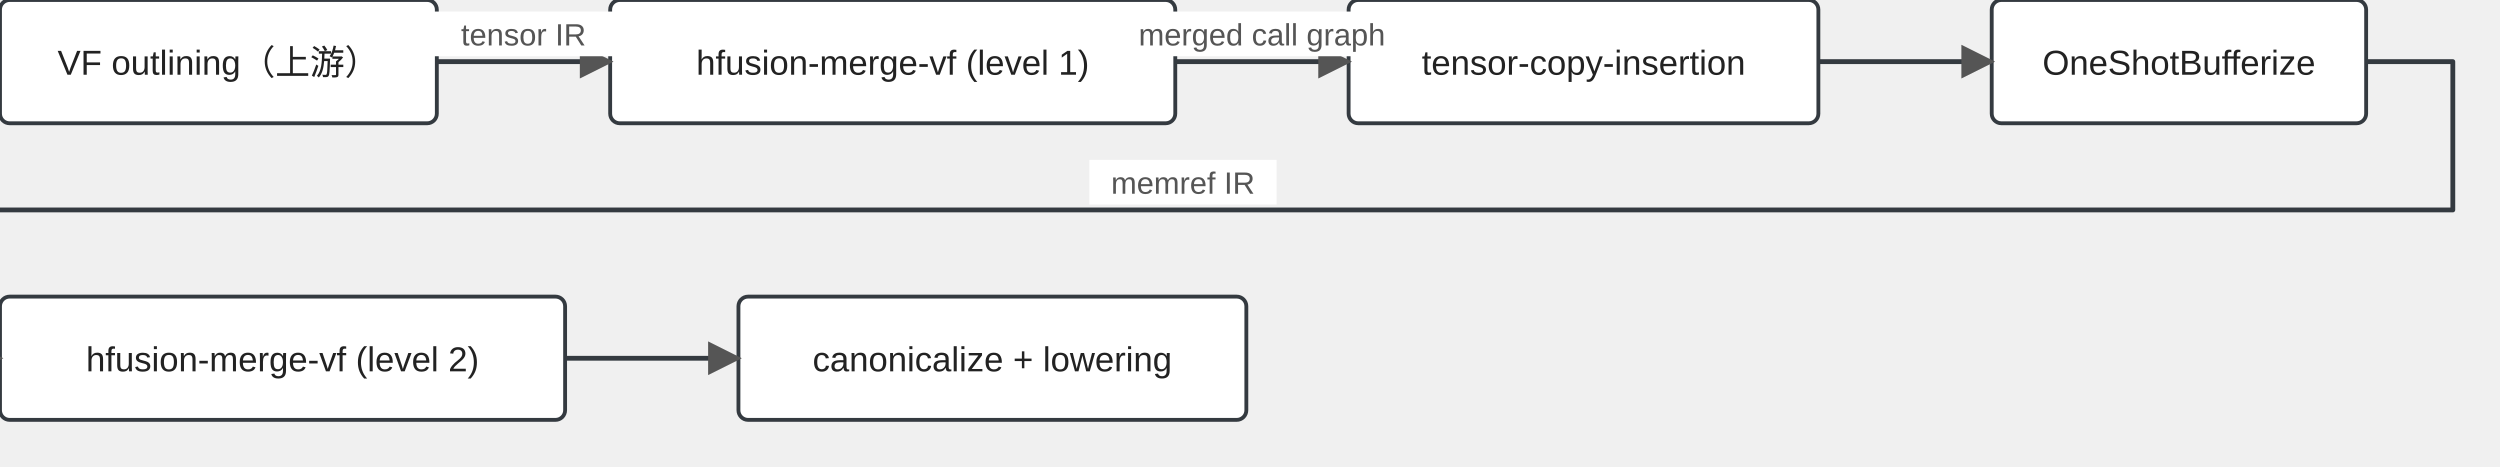
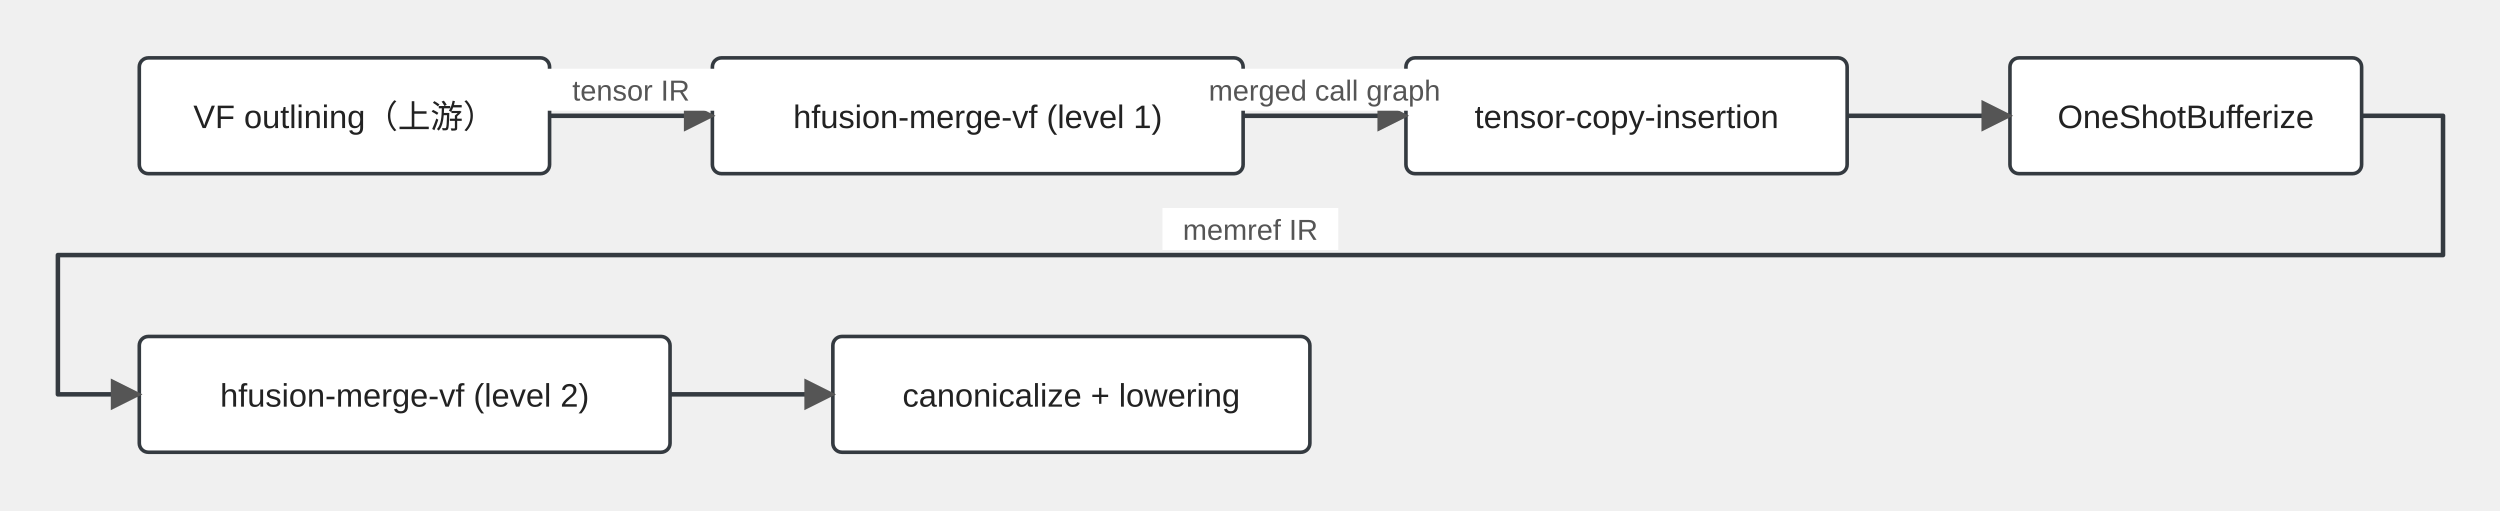
- <svg xmlns="http://www.w3.org/2000/svg" viewBox="0 0 1298 242" width="100%" height="100%">
+ <svg xmlns="http://www.w3.org/2000/svg" viewBox="-77 -32 1382 282" width="100%" height="100%">
  <defs>
    <marker id="arrow" viewBox="0 0 10 10" refX="9" refY="5" markerWidth="7" markerHeight="7" orient="auto-start-reverse">
      <path d="M 0 0 L 10 5 L 0 10 z" fill="#555" />
    </marker>
  </defs>
  <rect x="0" y="0" width="226.8" height="64" rx="5" fill="#ffffff" stroke="#343a40" stroke-width="2" />
  <text x="113.4" y="38.8" text-anchor="middle" font-family="Arial, Noto Sans CJK SC, Microsoft YaHei, sans-serif" font-size="18" fill="#222">VF outlining（上游）</text>
  <rect x="316.8" y="0" width="293.4" height="64" rx="5" fill="#ffffff" stroke="#343a40" stroke-width="2" />
  <text x="463.5" y="38.8" text-anchor="middle" font-family="Arial, Noto Sans CJK SC, Microsoft YaHei, sans-serif" font-size="18" fill="#222">hfusion-merge-vf (level 1)</text>
  <rect x="700.2" y="0" width="243.9" height="64" rx="5" fill="#ffffff" stroke="#343a40" stroke-width="2" />
  <text x="822.2" y="38.8" text-anchor="middle" font-family="Arial, Noto Sans CJK SC, Microsoft YaHei, sans-serif" font-size="18" fill="#222">tensor-copy-insertion</text>
  <rect x="1034.1" y="0" width="194.4" height="64" rx="5" fill="#ffffff" stroke="#343a40" stroke-width="2" />
  <text x="1131.3" y="38.8" text-anchor="middle" font-family="Arial, Noto Sans CJK SC, Microsoft YaHei, sans-serif" font-size="18" fill="#222">OneShotBufferize</text>
  <rect x="0" y="154" width="293.4" height="64" rx="5" fill="#ffffff" stroke="#343a40" stroke-width="2" />
  <text x="146.7" y="192.8" text-anchor="middle" font-family="Arial, Noto Sans CJK SC, Microsoft YaHei, sans-serif" font-size="18" fill="#222">hfusion-merge-vf (level 2)</text>
  <rect x="383.4" y="154" width="263.7" height="64" rx="5" fill="#ffffff" stroke="#343a40" stroke-width="2" />
  <text x="515.2" y="192.8" text-anchor="middle" font-family="Arial, Noto Sans CJK SC, Microsoft YaHei, sans-serif" font-size="18" fill="#222">canonicalize + lowering</text>
  <polyline points="226.8,32.0 316.8,32.0" fill="none" stroke="#343a40" stroke-width="2.5" stroke-linejoin="round" marker-end="url(#arrow)" />
  <rect x="223.2" y="6.0" width="97.2" height="23.2" fill="#fff" />
  <text x="271.8" y="23.6" text-anchor="middle" font-family="Arial, Noto Sans CJK SC, Microsoft YaHei, sans-serif" font-size="16" fill="#555">tensor IR</text>
  <polyline points="610.2,32.0 700.2,32.0" fill="none" stroke="#343a40" stroke-width="2.5" stroke-linejoin="round" marker-end="url(#arrow)" />
  <rect x="571.4" y="6.0" width="167.6" height="23.2" fill="#fff" />
  <text x="655.2" y="23.6" text-anchor="middle" font-family="Arial, Noto Sans CJK SC, Microsoft YaHei, sans-serif" font-size="16" fill="#555">merged call graph</text>
  <polyline points="944.1,32.0 1034.1,32.0" fill="none" stroke="#343a40" stroke-width="2.5" stroke-linejoin="round" marker-end="url(#arrow)" />
  <polyline points="1228.5,32.0 1273.5,32.0 1273.5,109.0 -45.0,109.0 -45.0,186.0 0.0,186.0" fill="none" stroke="#343a40" stroke-width="2.5" stroke-linejoin="round" marker-end="url(#arrow)" />
  <rect x="565.6" y="83.0" width="97.2" height="23.2" fill="#fff" />
  <text x="614.2" y="100.6" text-anchor="middle" font-family="Arial, Noto Sans CJK SC, Microsoft YaHei, sans-serif" font-size="16" fill="#555">memref IR</text>
  <polyline points="293.4,186.0 383.4,186.0" fill="none" stroke="#343a40" stroke-width="2.5" stroke-linejoin="round" marker-end="url(#arrow)" />
</svg>
